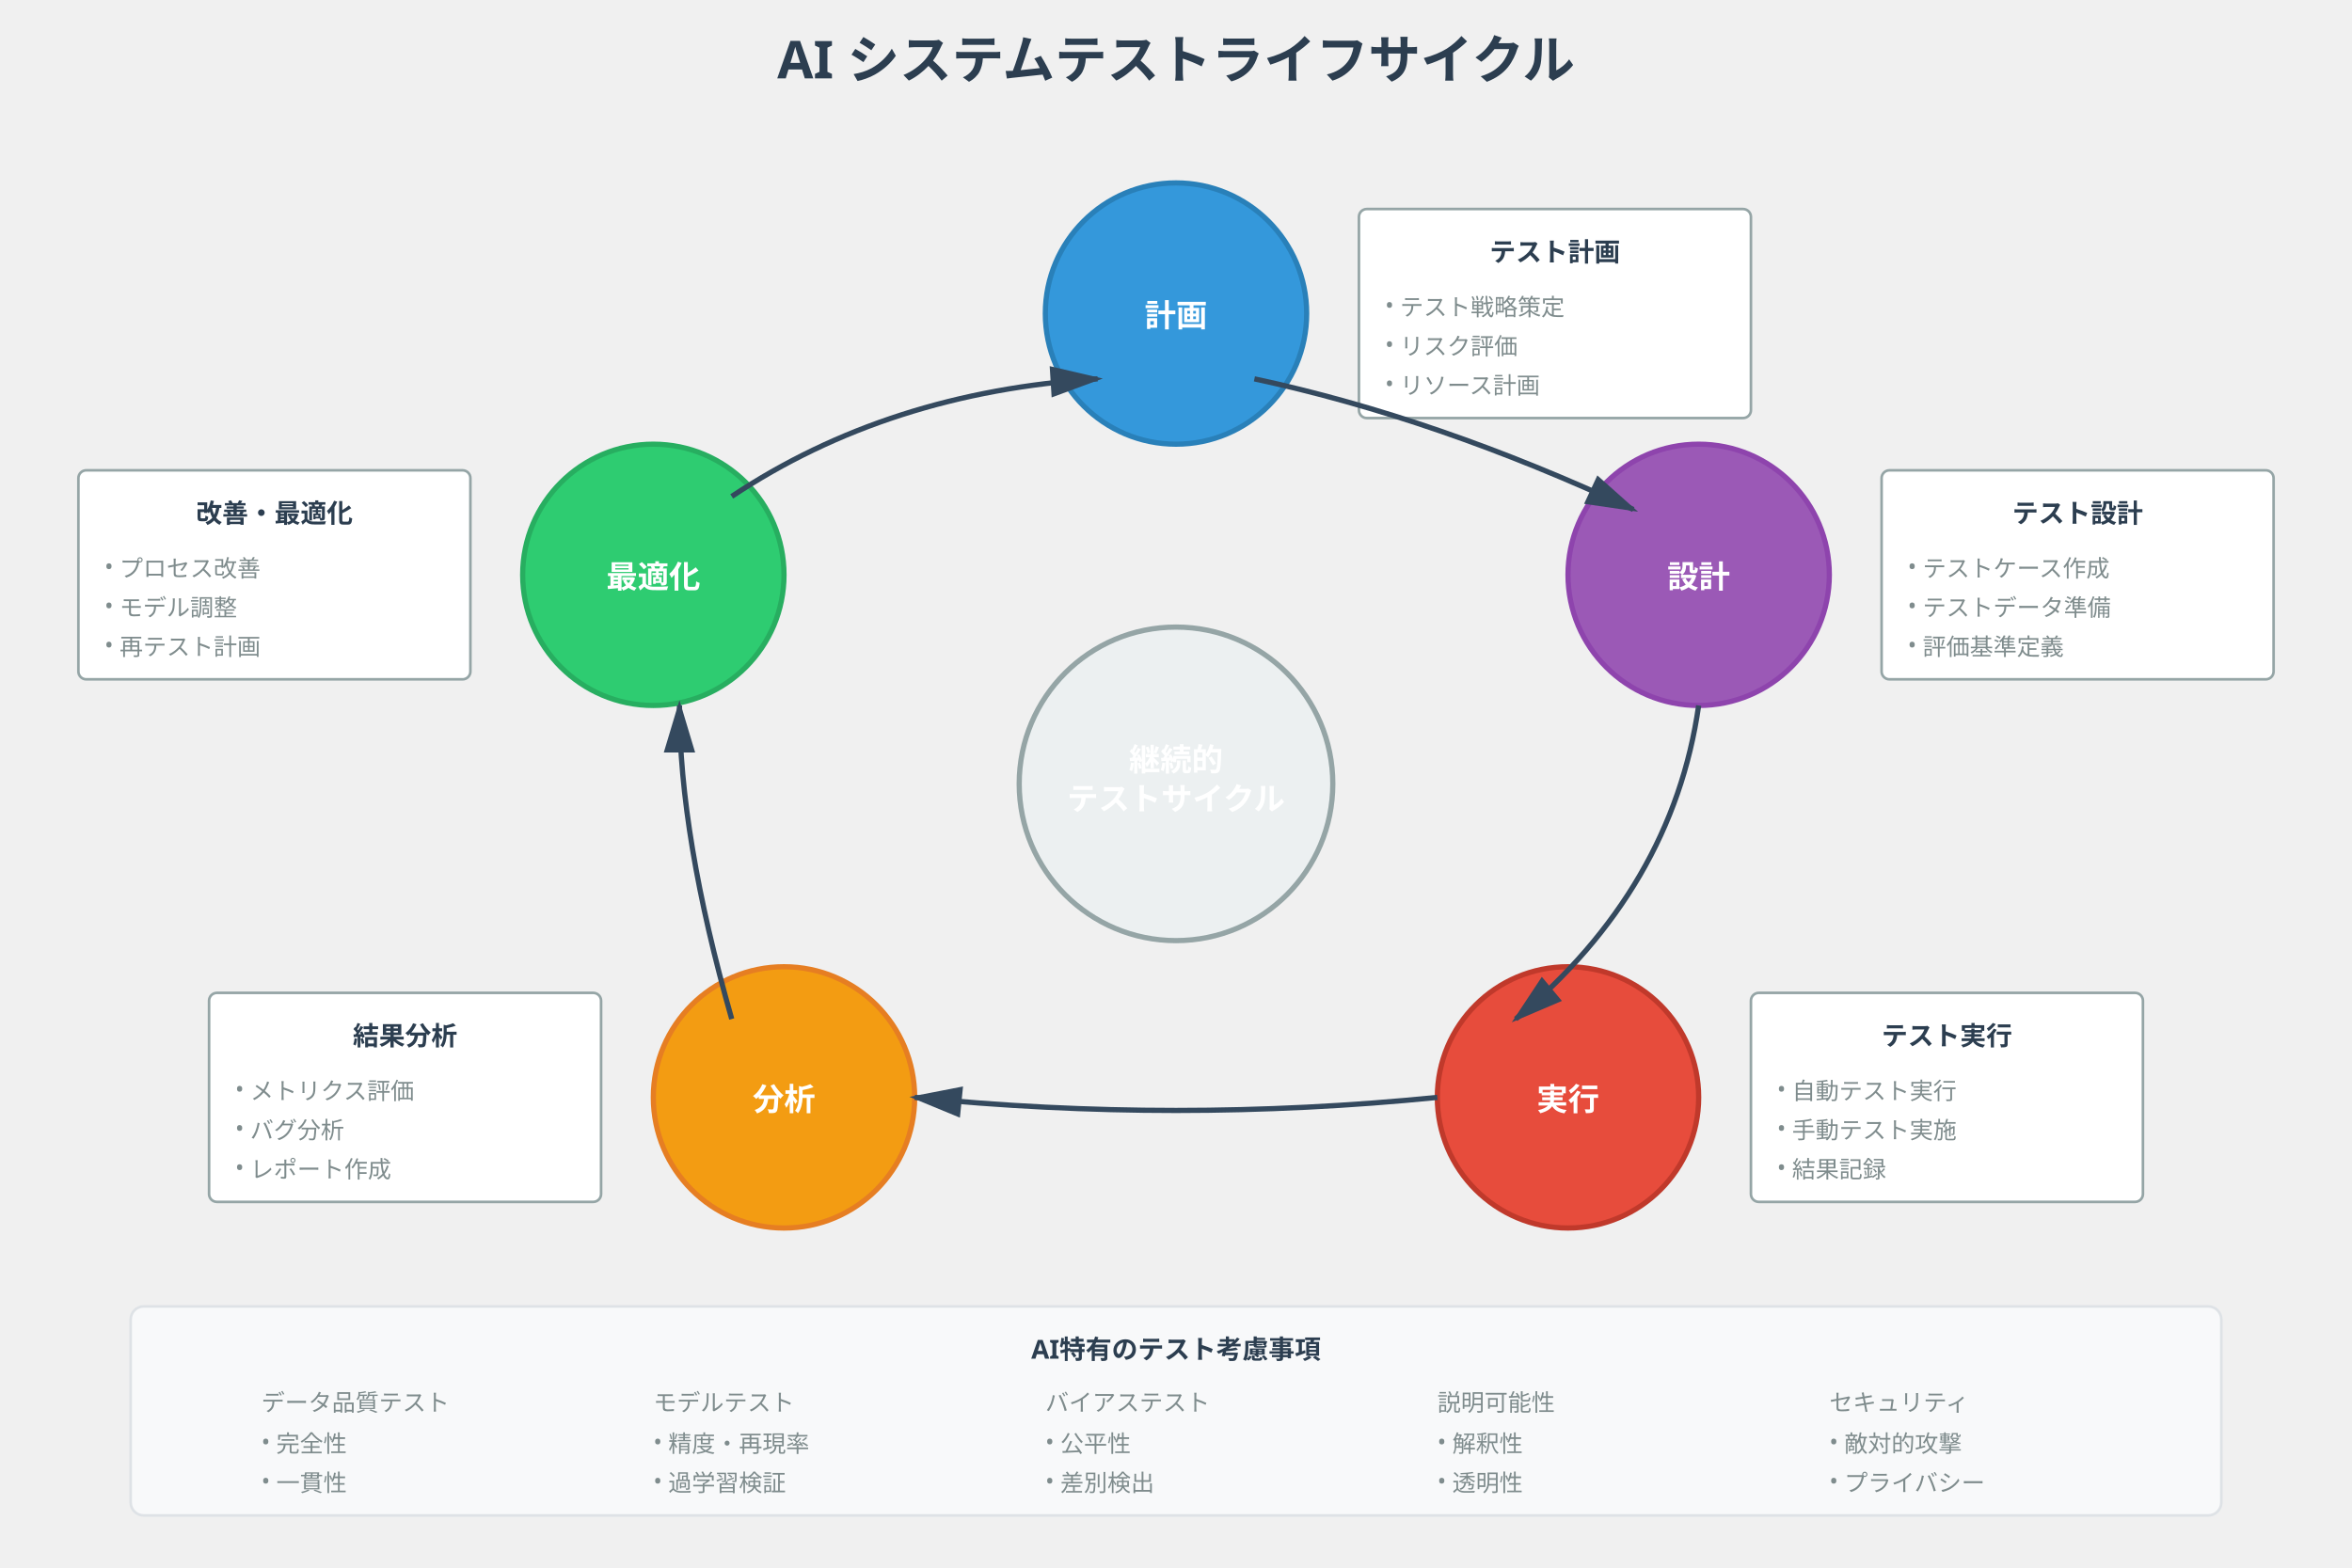
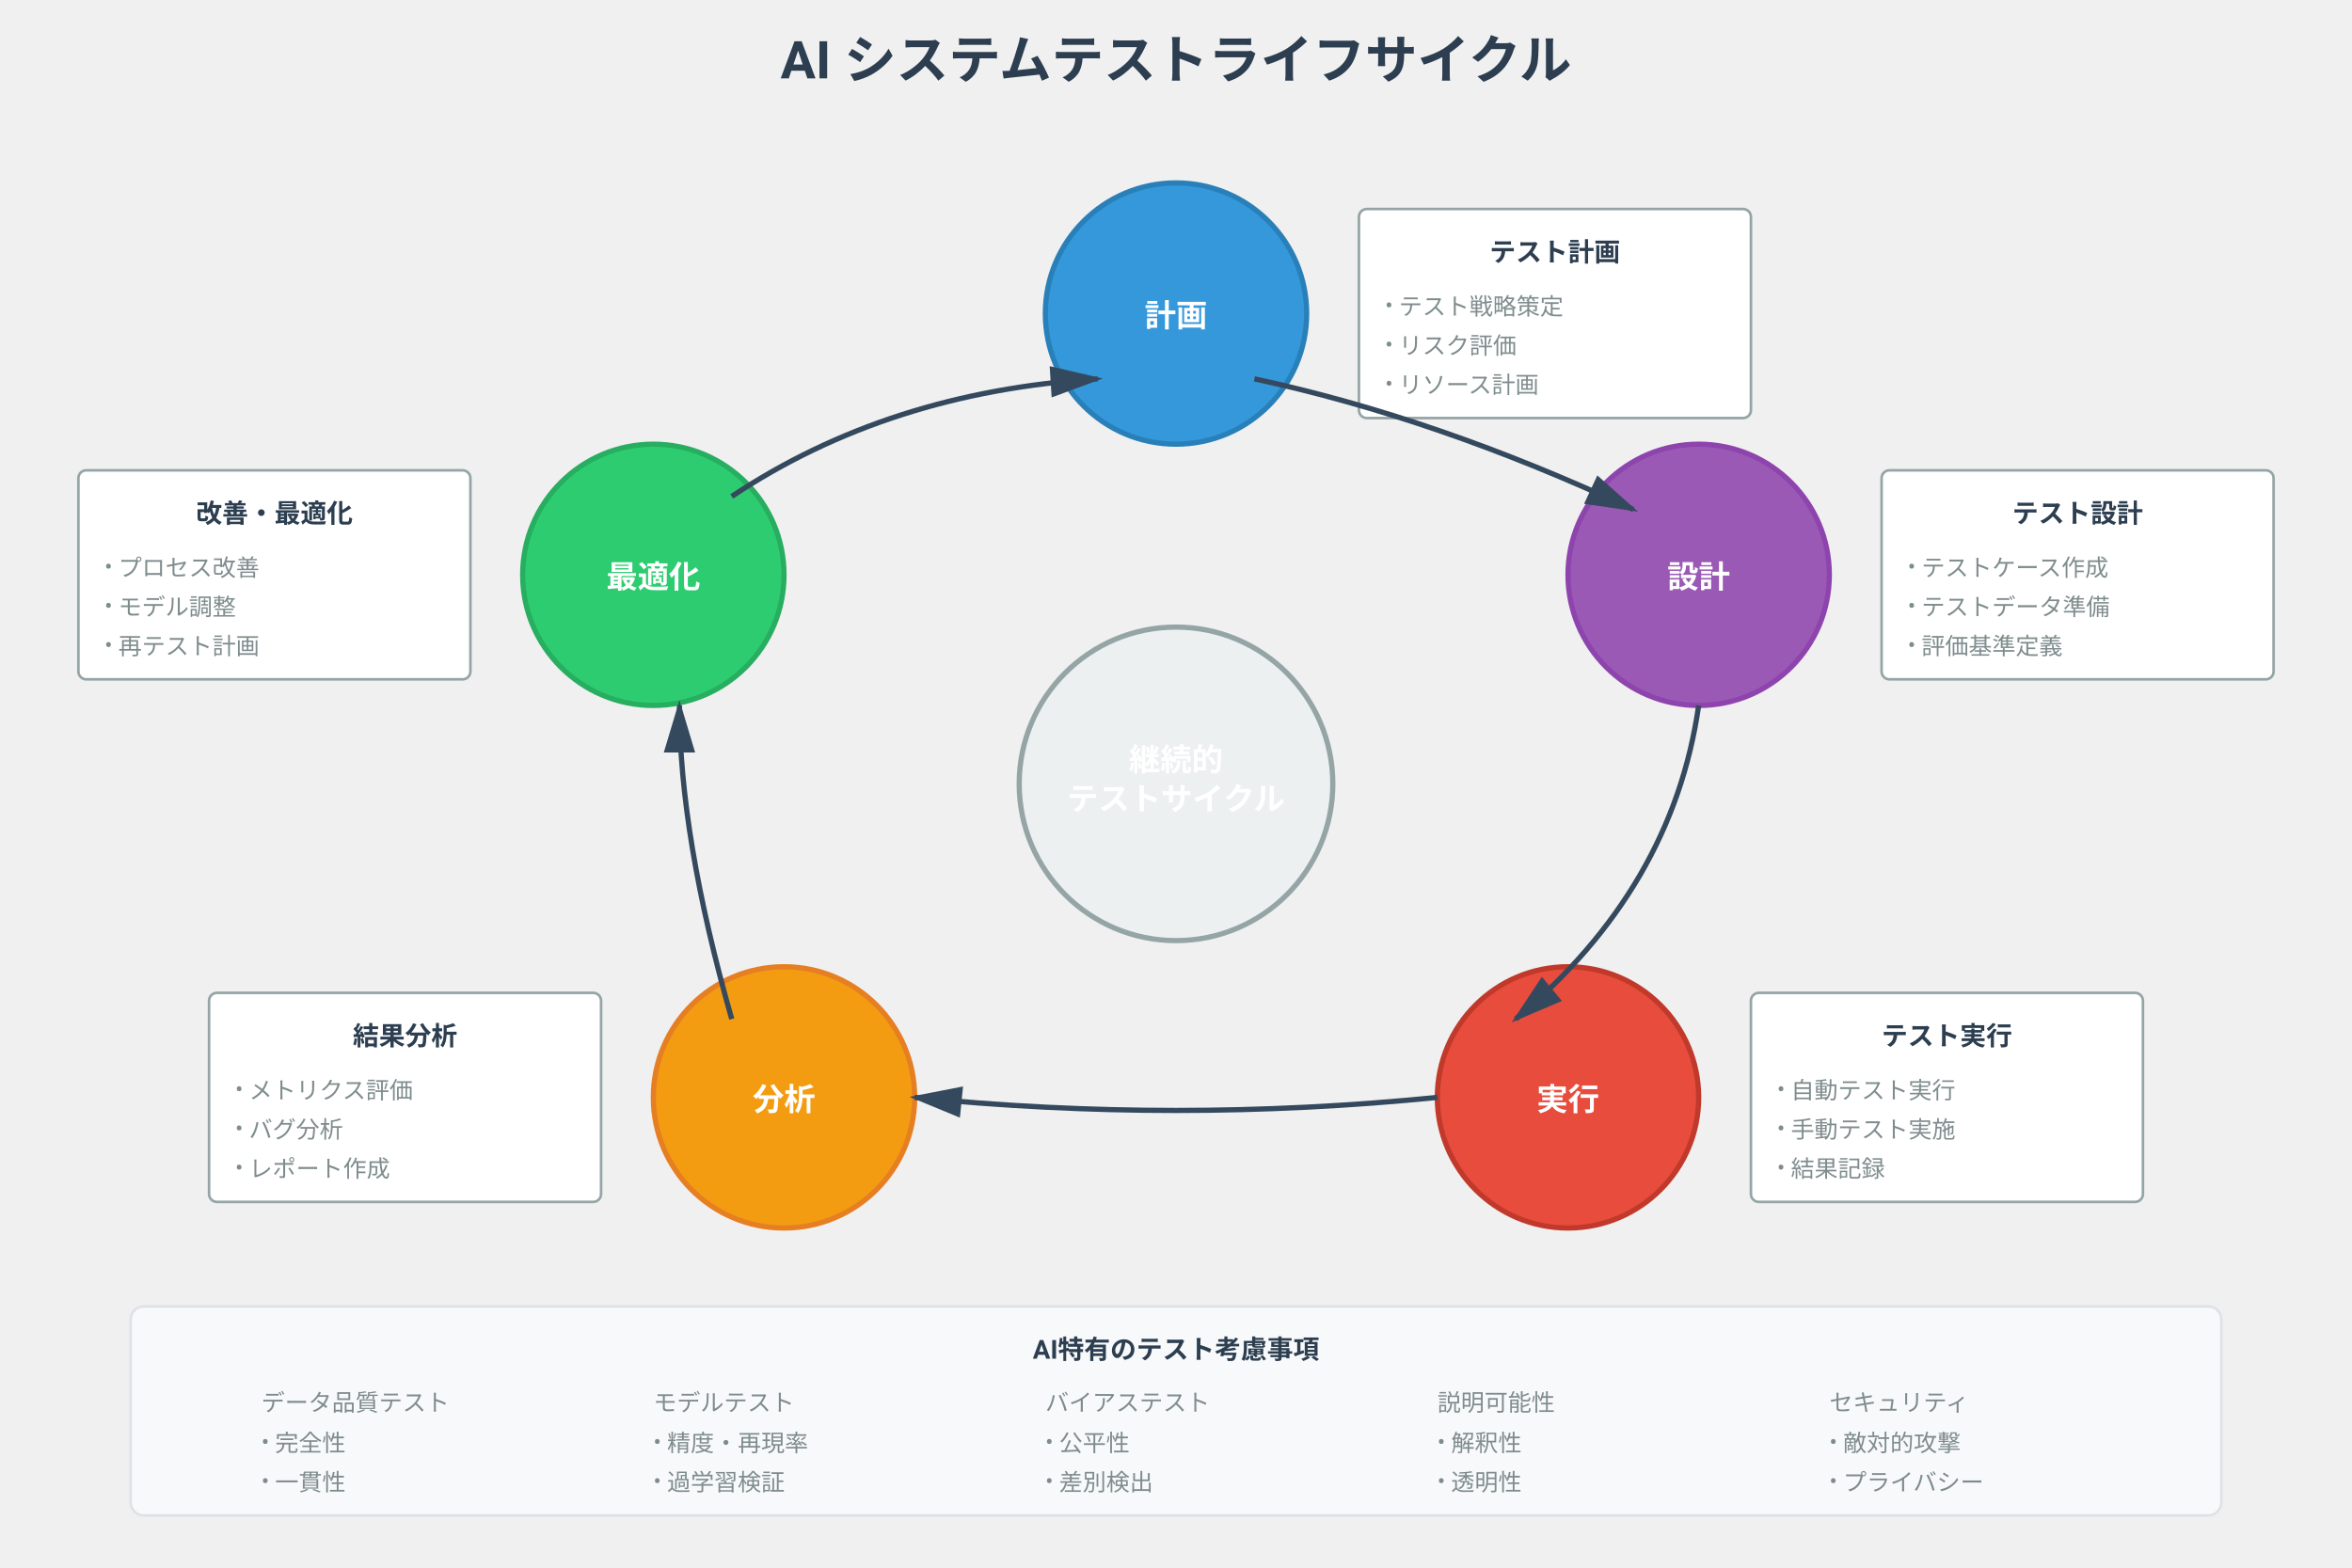
<svg xmlns="http://www.w3.org/2000/svg" width="900" height="600" viewBox="0 0 900 600">
  <defs>
    <style>
-       .title { font-family: 'Noto Sans JP', sans-serif; font-size: 20px; font-weight: bold; fill: #2c3e50; }
-       .phase-title { font-family: 'Noto Sans JP', sans-serif; font-size: 12px; font-weight: bold; fill: #fff; }
-       .activity-text { font-family: 'Noto Sans JP', sans-serif; font-size: 10px; fill: #2c3e50; }
-       .small-text { font-family: 'Noto Sans JP', sans-serif; font-size: 9px; fill: #7f8c8d; }
+       .title { font-family: -apple-system, BlinkMacSystemFont, 'Segoe UI', Roboto, 'Helvetica Neue', Arial, 'Noto Sans', sans-serif, 'Apple Color Emoji', 'Segoe UI Emoji', 'Segoe UI Symbol', 'Noto Color Emoji'; font-size: 20px; font-weight: bold; fill: #2c3e50; }
+       .phase-title { font-family: -apple-system, BlinkMacSystemFont, 'Segoe UI', Roboto, 'Helvetica Neue', Arial, 'Noto Sans', sans-serif, 'Apple Color Emoji', 'Segoe UI Emoji', 'Segoe UI Symbol', 'Noto Color Emoji'; font-size: 12px; font-weight: bold; fill: #fff; }
+       .activity-text { font-family: -apple-system, BlinkMacSystemFont, 'Segoe UI', Roboto, 'Helvetica Neue', Arial, 'Noto Sans', sans-serif, 'Apple Color Emoji', 'Segoe UI Emoji', 'Segoe UI Symbol', 'Noto Color Emoji'; font-size: 10px; fill: #2c3e50; }
+       .small-text { font-family: -apple-system, BlinkMacSystemFont, 'Segoe UI', Roboto, 'Helvetica Neue', Arial, 'Noto Sans', sans-serif, 'Apple Color Emoji', 'Segoe UI Emoji', 'Segoe UI Symbol', 'Noto Color Emoji'; font-size: 9px; fill: #7f8c8d; }
      .planning-phase { fill: #3498db; stroke: #2980b9; stroke-width: 2; }
      .design-phase { fill: #9b59b6; stroke: #8e44ad; stroke-width: 2; }
      .execution-phase { fill: #e74c3c; stroke: #c0392b; stroke-width: 2; }
      .analysis-phase { fill: #f39c12; stroke: #e67e22; stroke-width: 2; }
      .optimization-phase { fill: #2ecc71; stroke: #27ae60; stroke-width: 2; }
      .activity-box { fill: #fff; stroke: #95a5a6; stroke-width: 1; }
      .cycle-arrow { stroke: #34495e; stroke-width: 2; fill: none; marker-end: url(#arrowhead); }
    </style>
    <marker id="arrowhead" markerWidth="10" markerHeight="10" refX="9" refY="3" orient="auto">
      <polygon points="0 0, 10 3, 0 6" fill="#34495e" />
    </marker>
  </defs>
  <text x="450" y="30" class="title" text-anchor="middle">AI システムテストライフサイクル</text>
  <circle cx="450" cy="300" r="60" fill="#ecf0f1" stroke="#95a5a6" stroke-width="2" />
  <text x="450" y="295" class="phase-title" text-anchor="middle" fill="#2c3e50">継続的</text>
  <text x="450" y="310" class="phase-title" text-anchor="middle" fill="#2c3e50">テストサイクル</text>
  <g id="planning" transform="translate(450, 120)">
    <circle cx="0" cy="0" r="50" class="planning-phase" />
    <text x="0" y="5" class="phase-title" text-anchor="middle">計画</text>
    <rect x="70" y="-40" width="150" height="80" class="activity-box" rx="3" />
    <text x="145" y="-20" class="activity-text" text-anchor="middle" font-weight="bold">テスト計画</text>
    <text x="80" y="0" class="small-text">• テスト戦略策定</text>
    <text x="80" y="15" class="small-text">• リスク評価</text>
    <text x="80" y="30" class="small-text">• リソース計画</text>
  </g>
  <g id="design" transform="translate(650, 220)">
    <circle cx="0" cy="0" r="50" class="design-phase" />
    <text x="0" y="5" class="phase-title" text-anchor="middle">設計</text>
    <rect x="70" y="-40" width="150" height="80" class="activity-box" rx="3" />
    <text x="145" y="-20" class="activity-text" text-anchor="middle" font-weight="bold">テスト設計</text>
    <text x="80" y="0" class="small-text">• テストケース作成</text>
    <text x="80" y="15" class="small-text">• テストデータ準備</text>
    <text x="80" y="30" class="small-text">• 評価基準定義</text>
  </g>
  <g id="execution" transform="translate(600, 420)">
    <circle cx="0" cy="0" r="50" class="execution-phase" />
    <text x="0" y="5" class="phase-title" text-anchor="middle">実行</text>
    <rect x="70" y="-40" width="150" height="80" class="activity-box" rx="3" />
    <text x="145" y="-20" class="activity-text" text-anchor="middle" font-weight="bold">テスト実行</text>
    <text x="80" y="0" class="small-text">• 自動テスト実行</text>
    <text x="80" y="15" class="small-text">• 手動テスト実施</text>
    <text x="80" y="30" class="small-text">• 結果記録</text>
  </g>
  <g id="analysis" transform="translate(300, 420)">
    <circle cx="0" cy="0" r="50" class="analysis-phase" />
    <text x="0" y="5" class="phase-title" text-anchor="middle">分析</text>
    <rect x="-220" y="-40" width="150" height="80" class="activity-box" rx="3" />
    <text x="-145" y="-20" class="activity-text" text-anchor="middle" font-weight="bold">結果分析</text>
    <text x="-210" y="0" class="small-text">• メトリクス評価</text>
    <text x="-210" y="15" class="small-text">• バグ分析</text>
    <text x="-210" y="30" class="small-text">• レポート作成</text>
  </g>
  <g id="optimization" transform="translate(250, 220)">
    <circle cx="0" cy="0" r="50" class="optimization-phase" />
    <text x="0" y="5" class="phase-title" text-anchor="middle">最適化</text>
    <rect x="-220" y="-40" width="150" height="80" class="activity-box" rx="3" />
    <text x="-145" y="-20" class="activity-text" text-anchor="middle" font-weight="bold">改善・最適化</text>
    <text x="-210" y="0" class="small-text">• プロセス改善</text>
    <text x="-210" y="15" class="small-text">• モデル調整</text>
    <text x="-210" y="30" class="small-text">• 再テスト計画</text>
  </g>
  <path d="M 480 145 Q 550 160 625 195" class="cycle-arrow" />
  <path d="M 650 270 Q 640 340 580 390" class="cycle-arrow" />
  <path d="M 550 420 Q 450 430 350 420" class="cycle-arrow" />
  <path d="M 280 390 Q 260 320 260 270" class="cycle-arrow" />
  <path d="M 280 190 Q 340 150 420 145" class="cycle-arrow" />
  <g id="ai-considerations">
    <rect x="50" y="500" width="800" height="80" fill="#f8f9fa" stroke="#dee2e6" stroke-width="1" rx="5" />
    <text x="450" y="520" class="activity-text" text-anchor="middle" font-weight="bold">AI特有のテスト考慮事項</text>
    <text x="100" y="540" class="small-text">データ品質テスト</text>
    <text x="100" y="555" class="small-text">• 完全性</text>
    <text x="100" y="570" class="small-text">• 一貫性</text>
    <text x="250" y="540" class="small-text">モデルテスト</text>
    <text x="250" y="555" class="small-text">• 精度・再現率</text>
    <text x="250" y="570" class="small-text">• 過学習検証</text>
    <text x="400" y="540" class="small-text">バイアステスト</text>
    <text x="400" y="555" class="small-text">• 公平性</text>
    <text x="400" y="570" class="small-text">• 差別検出</text>
    <text x="550" y="540" class="small-text">説明可能性</text>
    <text x="550" y="555" class="small-text">• 解釈性</text>
    <text x="550" y="570" class="small-text">• 透明性</text>
    <text x="700" y="540" class="small-text">セキュリティ</text>
    <text x="700" y="555" class="small-text">• 敵対的攻撃</text>
    <text x="700" y="570" class="small-text">• プライバシー</text>
  </g>
</svg>
